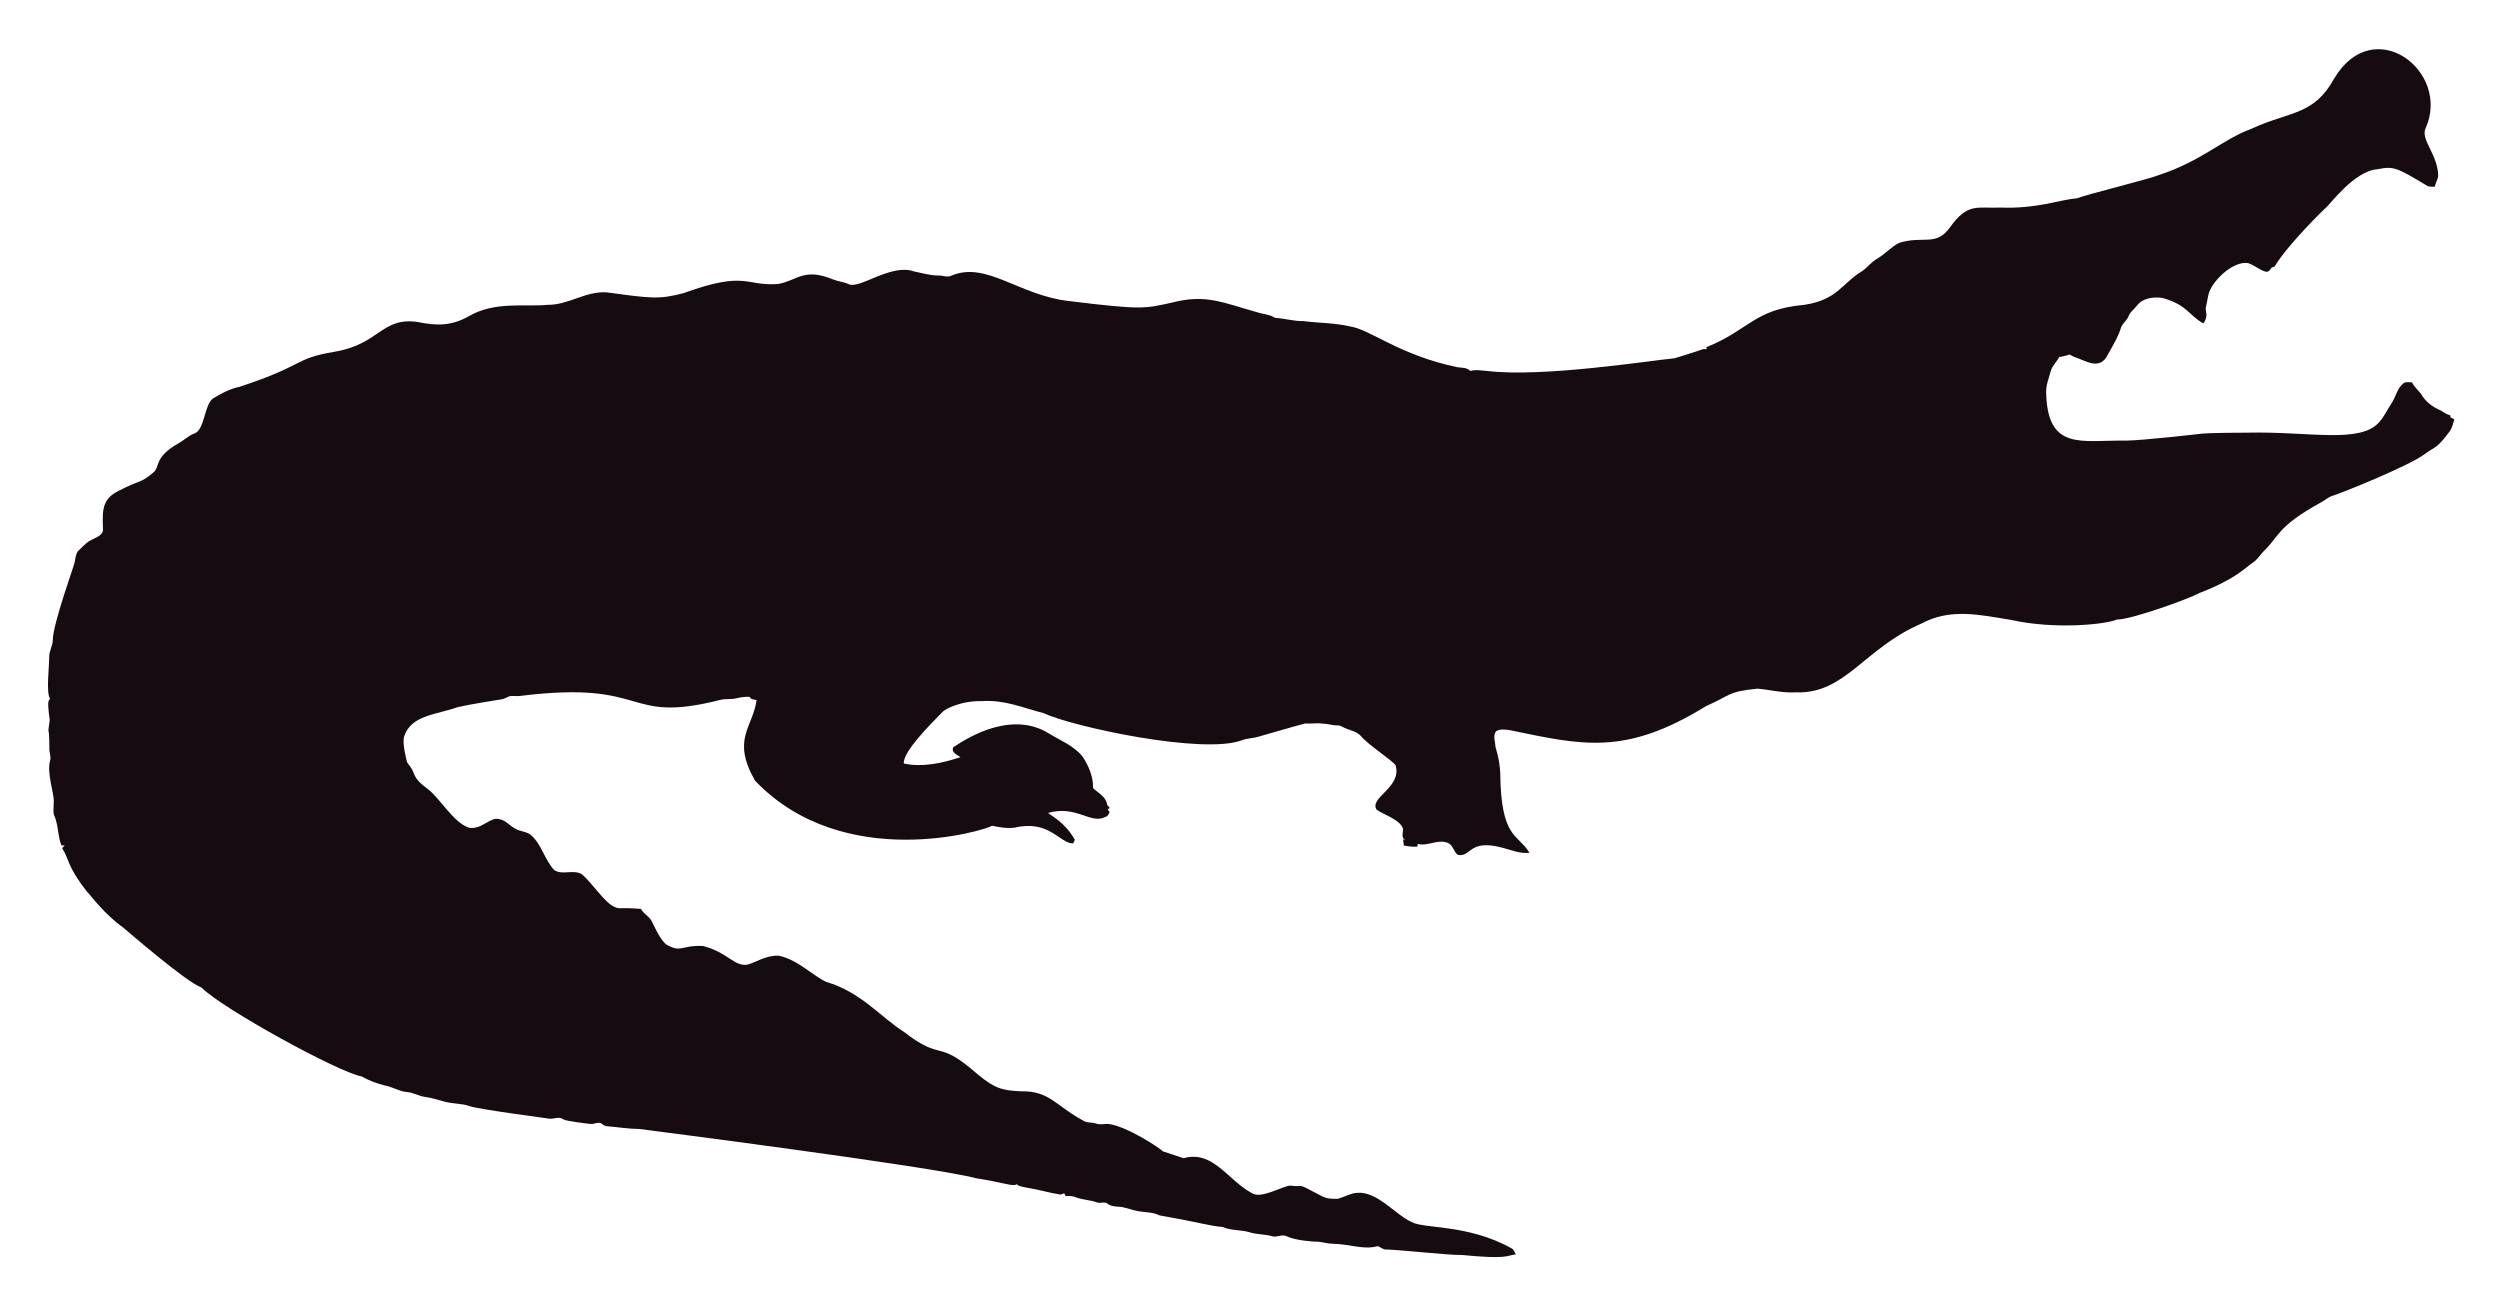
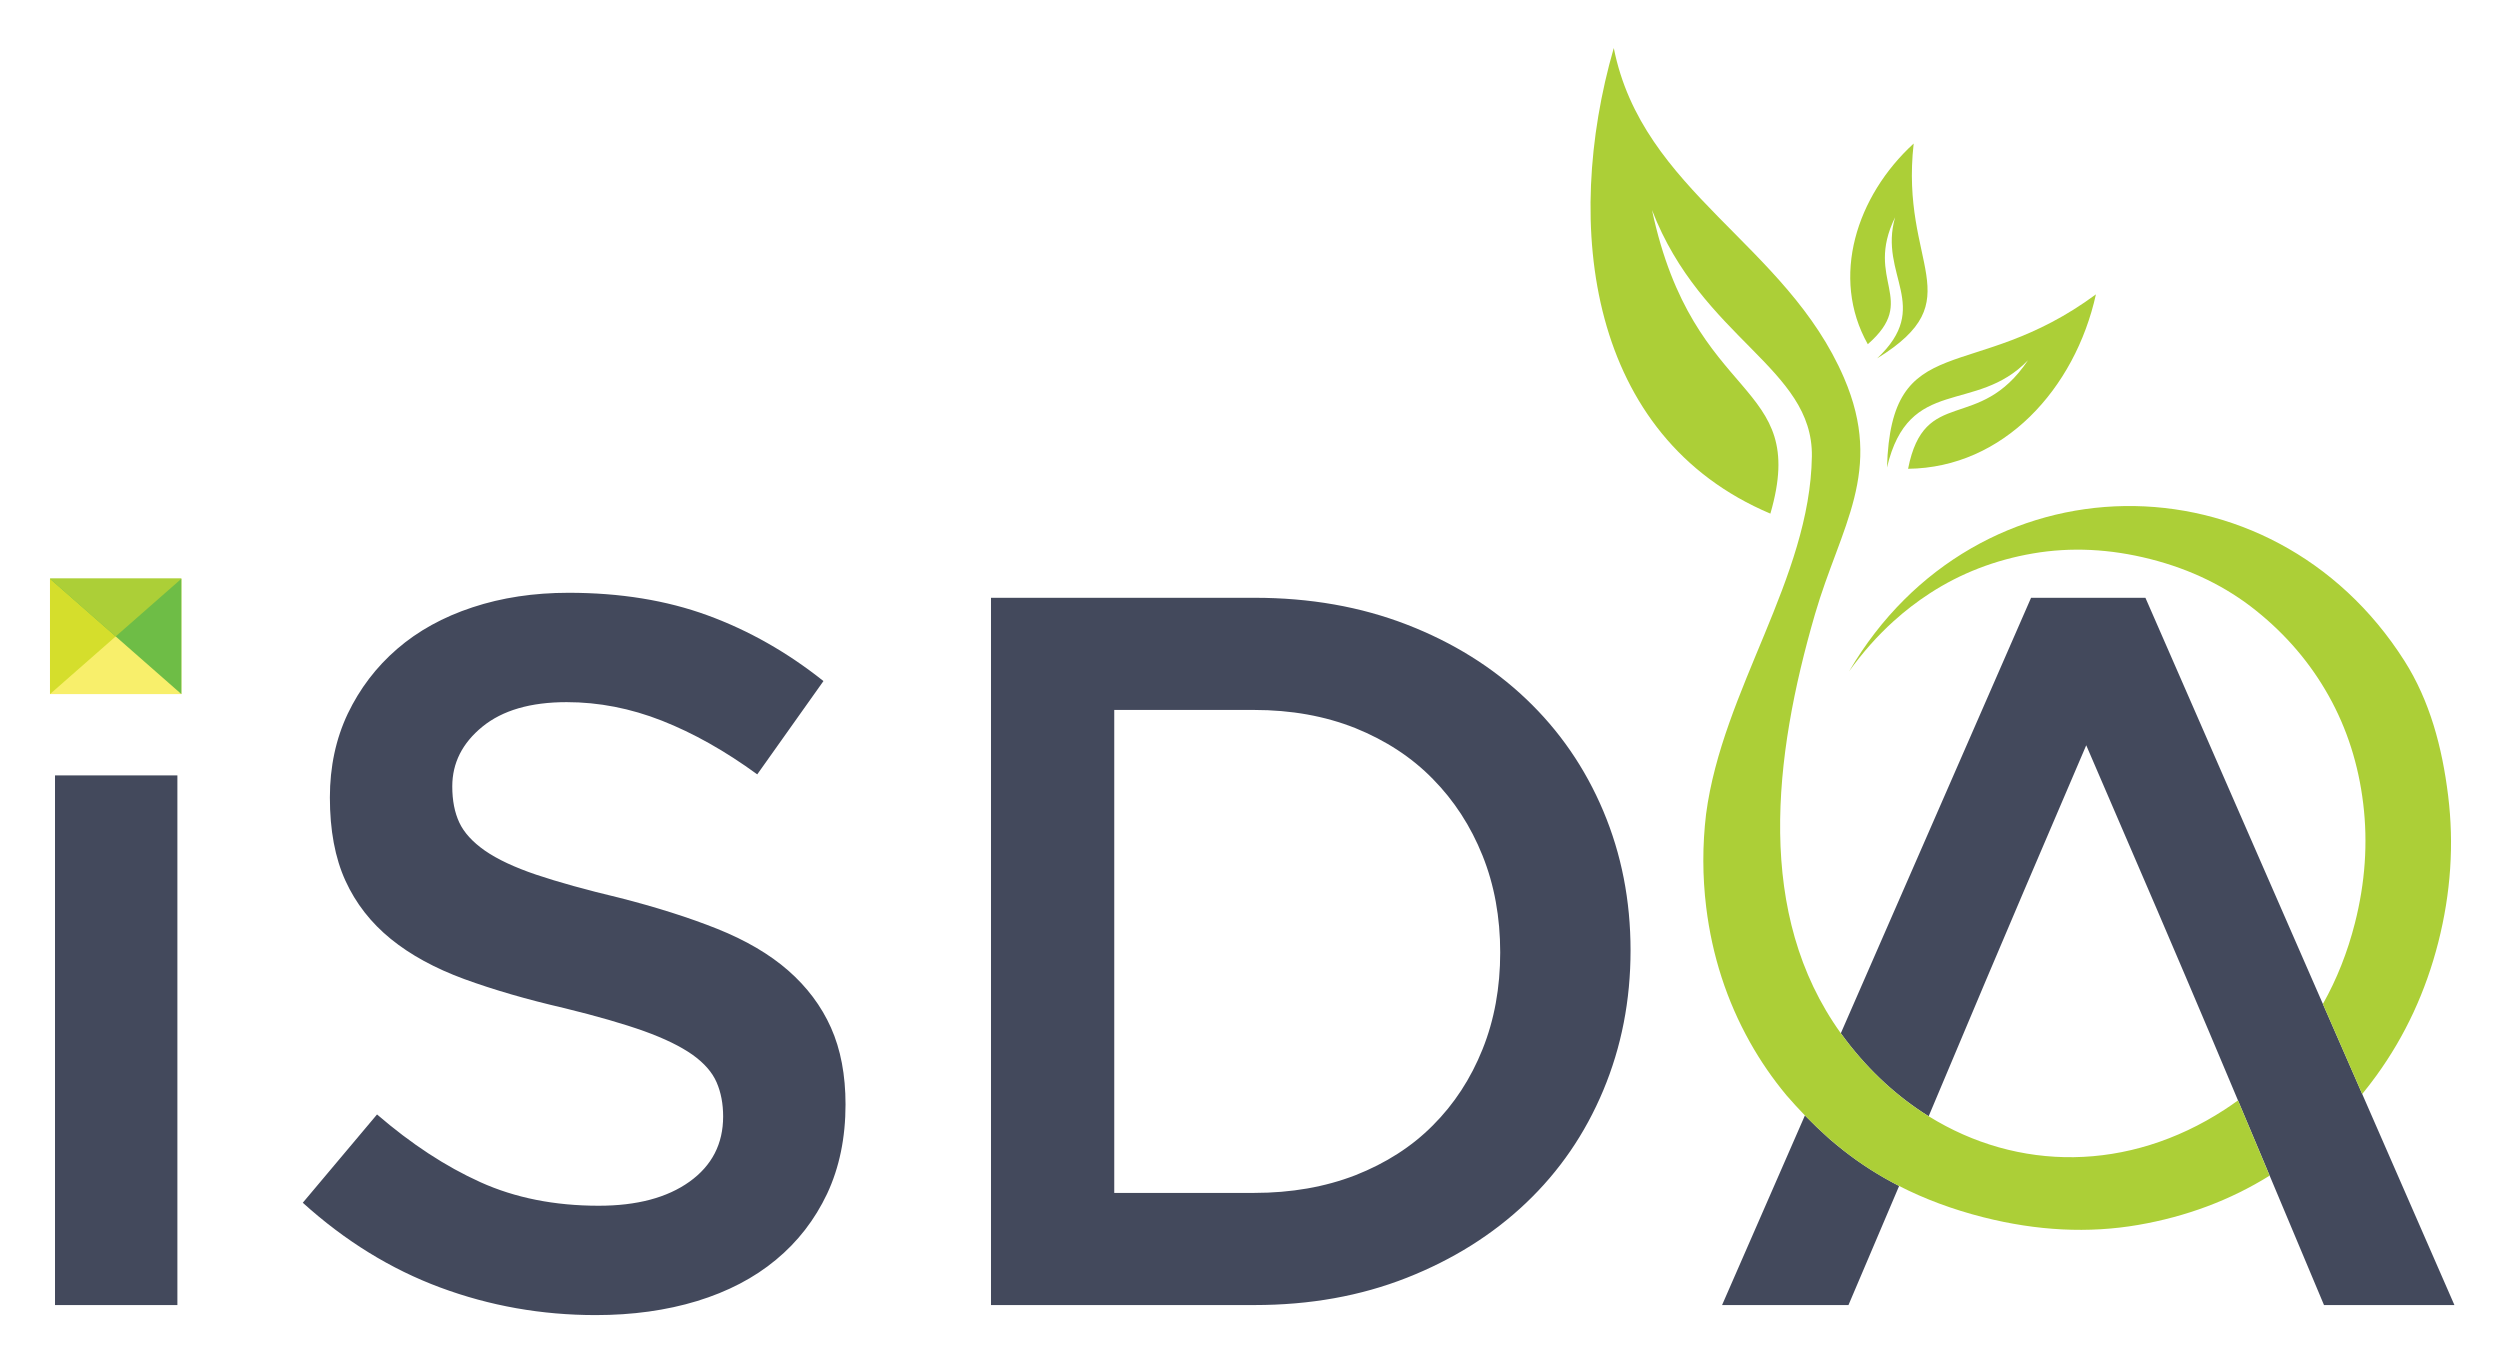
- <svg xmlns="http://www.w3.org/2000/svg" role="img" viewBox="-18.65 -23.65 2659.80 1387.30">
-   <path fill="#160B10" d="M2562.057 112.664c-5.93 12.226 13.089 27.649 13.408 51.328-.967 3.791-2.837 7.289-3.816 11.093-2.417-.267-4.923.089-7.226-.636-33.512-20.05-36.245-21.483-53.631-18.038-24.88 1.775-51.012 38.147-54.547 40.579-1 .685-40.963 39.485-54.967 62.993-1.056.331-2.086.661-3.078 1.005-1.45 2.188-3.295 5.317-6.386 4.363-6.755-1.794-12.047-7.022-18.687-9.083-14.172-2.325-33.569 14.577-40.185 28.126-2.76 5.432-2.862 11.614-4.401 17.415-2.078 5.918 3.558 9.203-2.964 18.611-15.758-8.651-16.89-19.671-43.645-27.108-9.541-1.323-21.002.025-27.146 8.345-2.9 3.956-7.454 6.64-8.994 11.487-1.705 4.223-5.788 6.857-7.569 10.978-3.219 10.775-9.274 20.417-14.705 30.186-7.484 15.043-21.458 7.113-29.639 3.893-3.549-1.501-7.378-2.404-10.482-4.745-3.613 1.31-7.378 2.124-11.131 2.799-2.9 5.19-7.62 9.362-9.184 15.252-1.972 7.442-5.139 14.807-4.771 22.656 1.426 62.435 37.744 50.23 84.657 50.985 18.427-.238 76.659-6.917 77.661-7.06 10.315-1.512 51.103-1.387 52.104-1.425 64.718-1.507 119.253 12.017 139.725-10.991 5.622-6.144 8.955-13.878 13.598-20.735 4.617-7.073 5.915-16.893 13.662-21.562 2.519-.687 5.19-.305 7.81-.242 2.481 5.406 7.582 8.854 10.609 13.891 4.503 7.467 12.047 12.632 19.921 16.041 3.269 1.794 6.144 4.389 9.999 4.936.166.852.369 1.705.598 2.57 1.259.611 2.519 1.208 3.854 1.819-1.196 4.325-2.073 8.854-4.681 12.606-14.981 20.134-15.737 16.079-26.561 24.297-16.513 12.73-90.704 42.38-97.937 44.421-4.63 1.259-8.078 4.719-12.199 6.907-47.689 26.034-44.914 36.755-61.276 51.99-3.969 4.096-6.856 9.273-11.754 12.403-6.886 4.248-16.845 16.908-56.76 32.26-10.994 6.222-73.381 28.559-87.544 28.177-12.182 5.289-66.295 10.873-113.113.394-34.047-5.52-64.247-12.539-95.05 3.905-61.045 26.219-81.054 75.205-133.67 73.195-13.739.903-27.159-2.684-40.745-3.943-32.756 3.396-26.951 6.432-54.687 18.547-86.536 53.421-132.198 41.426-208.888 25.607-4.859-.636-10.304-1.616-14.68 1.259-3.511 4.999-.687 11.232-.509 16.804 2.76 8.879 4.605 18.076 5.037 27.388.678 70.703 18.876 64.615 31.064 85.038-10.38 1.31-20.137-3.346-30.008-5.724-35.054-8.942-31.959 10.974-46.367 7.887-4.376-3.651-5.076-10.864-10.94-12.886-10.482-3.893-20.875 4.033-31.37 1.285-.165.725-.483 2.163-.649 2.875-4.834.432-9.592-.331-14.311-1.196-.153-2.201-.407-4.401-.751-6.551.7.127 2.112.382 2.824.509-5.368-1.387-2.926-7.48-2.862-11.411-2.581-10.171-21.93-15.743-28.266-20.735-7.896-13.101 27.192-23.356 20.29-47.143-4.808-6.385-29.888-22.164-37.17-31.395-4.783-5.063-12.047-5.813-18.013-8.815-1.972-.827-3.791-2.315-6.017-2.239-5.597.191-10.965-1.781-16.537-1.908-6.208-.878-12.441.318-18.661-.076-6.376 1.51-49.471 13.993-49.471 13.993-5.775 1.781-11.97 1.603-17.631 3.791-41.153 15.671-180.401-14.399-211.051-28.838-22.477-5.819-41.27-14.396-65.945-12.772-23.033-.496-39.521 9.215-41.101 11.08-14.156 14.382-42.805 43.009-41.597 55.297 9.881 2.049 27.067 4.244 60.297-6.755-3.6-2.633-10.164-4.859-7.683-10.52 30.91-20.96 69.478-34.528 101.385-14.896 12.454 7.683 26.879 13.128 36.241 24.907 6.449 9.897 11.461 21.384 11.08 33.43 5.483 5.19 14.184 9.464 14.96 17.771.954 1.132 1.883 2.239 2.9 3.371-.56.344-1.679 1.03-2.251 1.361.674 1.081 1.336 2.15 2.022 3.244-1.157 2.112-2.252 4.643-4.923 5.037-15.167 7.923-30.412-12.885-60.589-4.414 4.515 3.914 17.957 10.035 28.495 28.596-.623 1.285-1.221 2.582-1.781 3.893-14.581-.066-25.26-25.439-62.103-16.83-8.065 1.081-16.27-.28-24.119-2.048-5.689 4.616-157.704 51.097-252.241-47.919-25.462-44.516-2.105-56.742 1.616-85.776-2.646-.598-6.259-.445-7.429-3.447-4.834-.216-9.63.547-14.311 1.666-5.343 1.336-10.927.254-16.283 1.527-104.921 26.598-73.475-21.586-213.976-4.058-3.638.483-7.327-.471-10.927.267-2.722 1.043-5.203 2.786-8.129 3.244-1.005.139-35.568 5.632-46.749 8.332-23.248 8.245-49.669 8.494-57.027 31.013-2.544 7.127 2.495 25.23 2.659 26.23.509 2.748 2.964 4.529 4.274 6.907 5.125 7.002 1.576 10.814 17.186 22.287 13.483 9.569 27.903 36.42 44.764 41.877 13.652 2.389 22.508-11.842 32.107-9.146 7.022 1.107 11.334 7.276 17.415 10.317 5.356 3.193 12.365 2.633 17.033 7.162 11.029 10.189 14.018 26.078 24.284 36.878 8.765 5.47 19.972-.979 28.965 4.071 11.309 9.233 25.045 31.634 35.809 35.287 4.836 2.294 4.589-.02 27.477 1.832 2.226 4.796 7.327 7.085 10.253 11.347 2.611 3.387 8.633 20.294 16.715 26.574 16.075 9.185 15.426.491 38.875 1.488 26.056 6.667 32.977 21.713 46.774 19.997 8.688-1.942 19.833-10.206 33.646-9.68 20.419 4.043 37.013 21.857 50.896 27.986 36.199 10.4 58.502 37.92 82.062 52.817 43.011 33.213 34.403 6.396 79.034 45.566 18.208 15.125 26.246 17.04 45.986 17.936 30.318-.751 37.93 16.193 65.525 30.81 4.134 3.155 9.541 1.844 14.196 3.498 4.147 1.463 8.51.394 12.772.369 18.974 1.87 55.059 25.539 58.465 29.232 7.353 2.353 14.667 4.91 22.02 7.276 31.527-8.837 46.862 23.524 72.916 37.323 9.817 6.052 31.604-7.299 40.338-8.179 17.829 2.357 3.781-4.531 33.392 11.016 5.241 3.066 11.589 3.218 17.504 3.028 6.869-1.921 13.204-5.852 20.48-6.348 21.245-1.942 41.314 23.767 57.816 30.975 12.756 7.578 60.29 2.089 106.638 28.189 2.366 1.298 3.155 4.007 4.3 6.284-10.435 1.423-8.676 5.392-56.964.7-16.115.199-61.486-5.252-82.52-5.953-2.824-.572-4.91-3.04-7.772-3.397-15.269 4.072-27.792-2.198-48.492-2.671-5.546-.102-10.825-2.201-16.359-2.162-2.762-.015-21.848-1.008-32.323-6.004-4.758-1.972-9.668 1.654-14.476.293-7.747-2.315-16.003-1.781-23.737-4.121-9.541-3.104-20.277-1.692-29.41-5.865-12.12-.691-23.98-4.714-66.899-12.25-6.984-3.625-14.985-3.091-22.516-4.49-7.416-1.145-14.324-4.643-21.892-4.821-3.727-.204-7.632-.649-10.698-2.939-3.206-2.951-7.645-.127-11.334-1.539-7.531-2.798-15.774-2.646-23.203-5.712-3.282-1.298-6.844-1.17-10.278-1.081-.394-.763-1.183-2.264-1.577-3.015-1.285.636-2.608 1.119-3.982 1.45-12.263-1.87-24.131-5.674-36.394-7.467-3.46-.903-7.404-1.005-10.113-3.6-3.831 2.97-12.398-1.54-43.747-6.411-46.335-12.483-357.594-52.295-357.594-52.295-11.716-.14-23.317-2.023-34.982-3.015-2.442-.127-4.211-1.844-6.068-3.18-3.753-1.387-7.467 1.336-11.271.789-2.02-.195-26.027-2.946-28.838-4.923-4.592-3.587-10.278.216-15.367-.738-2.203-.387-74.203-9.818-84.135-13.242-8.243-2.989-17.224-2.379-25.658-4.529-7.162-1.895-14.209-4.274-21.574-5.254-6.92-.878-13.001-4.923-20.035-5.266-8.319-.878-15.443-5.826-23.648-7.073-8.256-2.252-16.448-5.037-23.775-9.49-23.552-3.584-149.518-72.739-170.649-94.63-16.013-5.37-81.914-62.745-82.914-63.439-21.039-15.096-34.147-33.758-38.964-38.595-21.778-27.726-18.854-34.892-26.396-46.215.916-1.018 1.832-2.01 2.748-3.015-1.145.038-2.29.076-3.435.14-3.651-8.676-3.18-18.28-6.042-27.172-2.062-7.913-2.975-1.701-2.175-19.526.634-7.664-7.675-30.697-3.931-43.518 1.348-4.16-.814-8.281-.751-12.454.068-28.882-2.418-11.02.394-30.657-3.041-22.85-1.09-20.042.305-22.719-4.294-7.378-.844-32.606-.89-44.586-.025-6.246 3.714-11.741 3.867-17.962 0-16.859 22.775-79.378 23.076-82.113 1.056-4.198 1.043-9.032 3.778-12.568 4.338-3.74 7.874-8.485 13.052-11.169 4.745-2.913 11.411-4.172 13.471-10.088.043-16.362-3.503-32.575 15.532-42.157 25.219-13.344 23.115-7.424 38.34-20.379 6.931-5.754.059-15.764 26.434-30.772 5.915-3.129 10.622-8.281 17.046-10.507 11.015-3.661 10.497-31.892 20.099-37.437 8.612-5.33 17.796-10.113 27.795-12.148 71.433-23.584 56.818-29.805 100.939-37.31 48.019-7.907 49.805-36.895 88.244-31.777 19.858 4.163 35.994 4.605 54.61-5.953 27.665-16.35 60.97-9.859 83.919-12.212 22.172.42 41.279-15.29 63.693-13.191 46.138 6.272 54.878 7.691 80.993.738 67.442-24.31 65.094-7.128 100.634-9.706 20.946-3.875 27.233-17.596 58.388-4.91 5.368 2.188 11.283 2.595 16.575 5.025 11.553 5.818 45.215-22.204 69.43-13.535 8.676 1.717 17.262 4.401 26.205 4.401 4.49-.216 9.083 2.252 13.446.293 37.015-16.156 72.304 20.872 125.096 26.815 80.305 9.923 81.3 7.845 110.289 1.603 36.266-9.336 54.189.413 92.111 10.902 5.775 1.717 12.11 1.984 17.237 5.47 10.075.458 19.844 3.638 29.983 3.396 16.588 2.163 33.506 1.819 49.853 5.686 21.982 3.418 52.115 30.498 114.347 43.441 4.681.572 9.999.28 13.586 3.956 5.864-1.844 12.047-.267 18.038-.025 59.148 7.176 174.934-11.359 199.106-13.471 9.82-3.218 19.819-5.966 29.576-9.452 1.488-.674 3.155-.356 4.758-.229-.115-.522-.356-1.577-.483-2.099 45.944-18.548 50.589-40.213 103.827-45.057 35.891-5.17 40.645-23.282 61.836-35.809 5.712-3.969 9.897-9.808 16.028-13.281 8.408-4.872 14.82-12.555 23.559-16.931 25.605-7.944 38.867 4.305 53.847-16.257 19.089-26.933 29.276-20.168 53.605-21.256 38.819 1.522 63.061-8.345 81.948-9.935 11.484-4.495 77.877-20.69 87.061-24.742 45.297-14.857 67.746-37.884 97.505-48.848 42.187-19.404 67.008-14.225 88.74-53.694 41.891-70.568 124.443-7.946 97.366 52.7z" />
+ <svg xmlns="http://www.w3.org/2000/svg" role="img" viewBox="-7.20 -9.20 582.40 317.40">
+   <path fill="#F8EF6B" fill-rule="evenodd" d="M4.444 125.623h30.614v26.875H4.444z" clip-rule="evenodd" />
+   <path fill="#D5DE2C" fill-rule="evenodd" d="M35.059 125.623H4.444v26.875z" clip-rule="evenodd" />
+   <path fill="#6EBD46" fill-rule="evenodd" d="M35.059 152.499v-26.876H4.444z" clip-rule="evenodd" />
+   <path fill="#ACCF37" fill-rule="evenodd" d="M35.059 125.623H4.444l15.307 13.438z" clip-rule="evenodd" />
+   <path d="M176.414 216.885c-4.363-3.816-9.894-7.049-16.516-9.699-6.621-2.646-14.256-5.062-22.825-7.244-7.829-1.869-14.256-3.66-19.359-5.375-5.063-1.715-9.036-3.584-11.958-5.609-2.882-2.025-4.868-4.207-5.959-6.543-1.091-2.338-1.636-5.143-1.636-8.414 0-5.453 2.337-10.088 7.011-13.906 4.674-3.816 11.218-5.723 19.632-5.723 7.478 0 14.879 1.439 22.202 4.32 7.323 2.885 14.723 7.051 22.202 12.504l15.425-21.735c-8.414-6.7-17.411-11.802-26.993-15.308-9.583-3.506-20.372-5.259-32.369-5.259-8.102 0-15.581 1.13-22.397 3.389-6.855 2.259-12.698 5.492-17.567 9.699s-8.686 9.231-11.491 15.075c-2.765 5.842-4.167 12.348-4.167 19.514 0 7.635 1.207 14.102 3.622 19.398s5.96 9.816 10.556 13.555c4.596 3.74 10.322 6.855 17.099 9.35 6.817 2.492 14.568 4.752 23.332 6.775 7.635 1.871 13.828 3.662 18.619 5.375 4.752 1.715 8.491 3.545 11.257 5.492 2.726 1.949 4.596 4.092 5.609 6.428 1.012 2.338 1.519 4.986 1.519 7.947 0 6.387-2.61 11.451-7.829 15.191-5.22 3.738-12.27 5.607-21.151 5.607-10.283 0-19.476-1.83-27.577-5.492-8.102-3.66-16.126-8.92-24.072-15.775L63.338 270.99c9.816 8.879 20.489 15.463 32.018 19.746 11.53 4.285 23.605 6.428 36.225 6.428 8.569 0 16.437-1.09 23.605-3.271 7.128-2.182 13.282-5.377 18.345-9.582 5.103-4.207 9.076-9.348 11.959-15.426 2.843-6.076 4.284-13.01 4.284-20.799 0-6.855-1.129-12.816-3.389-17.879-2.26-5.064-5.609-9.504-9.971-13.322zm242.607 39.258c-2.035-1.818-3.949-3.65-5.746-5.494l-19.302 44.178h29.446c4.771-11.195 8.615-20.236 11.804-27.752-4.647-2.375-8.967-5.131-12.957-8.266-1.108-.87-2.189-1.758-3.245-2.666zm73.577-126.081h-26.642l-44.318 101.444c.386.537.78 1.07 1.185 1.602 5.604 7.359 12.143 13.299 19.277 17.734 11.618-27.496 11.893-28.523 36.709-86.424 26.471 61.256 31.706 74.037 55.389 130.408h30.383l-71.983-164.764zM5.614 171.43h28.511v123.396H5.614zm342.677-17.826c-7.767-7.379-17.023-13.146-27.771-17.305-10.751-4.159-22.557-6.238-35.426-6.238h-61.433v164.764h61.433c12.869 0 24.675-2.117 35.426-6.354 10.748-4.238 20.005-10.041 27.771-17.418 7.769-7.375 13.771-16.123 18.008-26.246 4.236-10.119 6.354-20.986 6.354-32.6 0-11.611-2.118-22.439-6.354-32.48-4.237-10.043-10.239-18.75-18.008-26.123zm-10.118 81.632c-2.746 6.867-6.63 12.789-11.573 17.732-4.943 4.984-10.984 8.826-18.045 11.611-7.104 2.746-14.949 4.121-23.617 4.121h-32.562V156.189h32.562c8.668 0 16.514 1.412 23.617 4.236 7.061 2.863 13.102 6.785 18.045 11.85 4.943 5.02 8.827 10.984 11.573 17.848 2.743 6.826 4.116 14.359 4.116 22.557s-1.373 15.732-4.116 22.556z" fill="#43495C" fill-rule="evenodd" clip-rule="evenodd" />
+   <g fill="#ACCF37" fill-rule="evenodd" clip-rule="evenodd">
+     <path d="M437.308 100.009c22.213-.236 38.899-18.64 43.759-40.635-28.777 21.253-47.71 7.588-48.675 40.34 5.075-21.57 20.659-12.322 32.851-24.986-11.486 17.107-24.109 5.847-27.935 25.281zm125.809 76.149c-1.391-11.299-4.259-22.085-10.19-31.42-30.928-48.676-99.684-48.269-129.365 2.461 3.133-4.375 6.597-8.276 10.383-11.699 2.642-2.387 5.441-4.541 8.402-6.466 7.209-4.686 15.228-7.786 24.049-9.303 8.827-1.517 17.952-1.08 27.37 1.317 9.421 2.395 17.635 6.404 24.644 12.031 7.011 5.627 12.644 12.238 16.896 19.843 4.251 7.596 6.929 15.965 8.03 25.105 1.103 9.139.459 18.416-1.938 27.836-1.728 6.795-4.215 13.07-7.46 18.828l9.163 20.975c1.139-1.393 2.243-2.83 3.312-4.307 6.697-9.244 11.503-19.598 14.415-31.061 2.915-11.458 3.678-22.837 2.289-34.14z" />
+     <path d="M511.054 249.293c-22.477 14.613-48.227 14.428-68.953 1.545l-.001.004-.43-.27-.076-.049-.161-.104c-.366-.232-.73-.471-1.093-.713l-.074-.049c-.382-.254-.761-.512-1.14-.775l-.107-.076-.03-.021c-.388-.273-.775-.551-1.16-.832l-.075-.055-.033-.025c-.393-.289-.786-.582-1.174-.883l-.043-.033-.025-.02c-.402-.311-.799-.623-1.196-.943l-.014-.012c-.404-.326-.804-.658-1.203-.994l-.018-.014-.015-.014c-.378-.318-.751-.645-1.123-.973l-.065-.055-.045-.039c-.381-.34-.761-.68-1.137-1.029l-.008-.008c-.382-.354-.76-.711-1.135-1.074l-.031-.029-.1-.098c-.341-.33-.681-.668-1.019-1.008l-.071-.072c-.356-.359-.71-.725-1.062-1.096l-.063-.068c-.329-.348-.654-.697-.978-1.053l-.108-.117-.04-.047c-.354-.391-.704-.787-1.053-1.188l-.006-.006c-.343-.396-.685-.797-1.022-1.201l-.051-.062-.04-.051c-.328-.396-.654-.795-.978-1.199l-.014-.018-.026-.033-.045-.057c-.333-.422-.662-.846-.99-1.273l-.057-.074-.019-.027c-.28-.373-.562-.744-.837-1.123l-.019-.025-.018-.025-.019-.025-.013-.016-.005-.01-.02-.023-.018-.027-.018-.023-.146-.203.001-.002c-19.914-27.727-15.753-64.115-6.018-97.616 5.955-20.483 16.137-33.269 6.776-55.032-13.454-31.28-46.993-43.356-53.647-76.868-11.945 41.485-5.954 90.535 36.481 108.467 9.188-31.619-17.82-24.907-27.574-70.719 11.578 30.03 37.546 36.721 37.241 57.389-.417 28.45-20.831 54.368-24.646 83.32-.863 7.275-.854 14.516.031 21.725 1.39 11.301 4.787 21.773 10.189 31.422 2.447 4.369 5.277 8.484 8.49 12.346 1.367 1.574 2.795 3.148 4.312 4.713l.085.086.019.018.065.068.084.088.007.004.079.08.078.08.007.008.086.086.064.066.021.02.086.086.051.053.034.035.087.086.038.039.047.047.087.086.026.025.061.061.086.088.012.012.075.072.085.086.001.002.087.086.073.072.014.014.089.086.06.059.028.027.088.086.046.045.041.041.088.088.034.031.055.053.089.088.02.018.067.066.089.088.008.006.082.078.082.08.008.008.089.086.069.064.021.02.089.088.055.051.034.033.091.086.041.039.051.047.09.086.027.025.063.061.09.086.013.014.078.072.091.084.001.002.091.086.076.07.016.014.091.086.063.059.029.029.092.084.049.045.043.041.092.086.036.031.057.053.093.086.021.02.072.066.092.086.007.006.086.078.087.08.007.006.094.086.071.064.023.021.093.084.059.055.035.031.096.086.042.039.053.047.094.086.029.025.065.061.096.084.015.012.079.072.096.086c1.056.91 2.137 1.797 3.244 2.666l.188.146.187.146.055.043.135.104.188.145.108.082.081.062.189.145.163.123.027.02.189.145.191.141.028.021.164.119.19.143.083.061.111.08.192.141.14.1.054.039.194.139.194.139h.002l.192.137.196.137.057.041.14.096.196.139.113.076.083.057.198.137.171.115.026.018.198.135.199.133.03.02.169.113.2.133.088.059.112.072.2.133.146.094.055.037.203.129.202.129.002.002.2.127.203.129.06.037.144.09.204.129.119.072.086.053.205.125.179.109.026.018.207.125.206.125.032.02.175.104.208.123.092.055.116.068.208.121.153.09.056.031.209.123.211.119.003.004.207.117.211.119.063.035.148.084.211.117.125.07.087.047.399.219.001.002.027.014.213.115.215.117.034.02.18.096.216.113.095.051.12.062.218.113.157.084.059.029.217.113.218.109c5.98 3.055 12.502 5.482 19.568 7.277 12.561 3.193 24.608 3.793 36.148 1.797 11.225-1.943 21.423-5.77 30.598-11.473-2.64-6.287-5.053-12.031-7.368-17.533-1.014.737-2.051 1.455-3.11 2.143zM434.287 41.411c-3.912 13.562 8.776 20.687-4.187 32.877 22.39-13.822 5.285-21.501 8.51-50.047-13.344 12.211-19.442 31.204-10.688 46.747 11.978-10.464-.92-14.722 6.365-29.577z" />
+   </g>
</svg>
